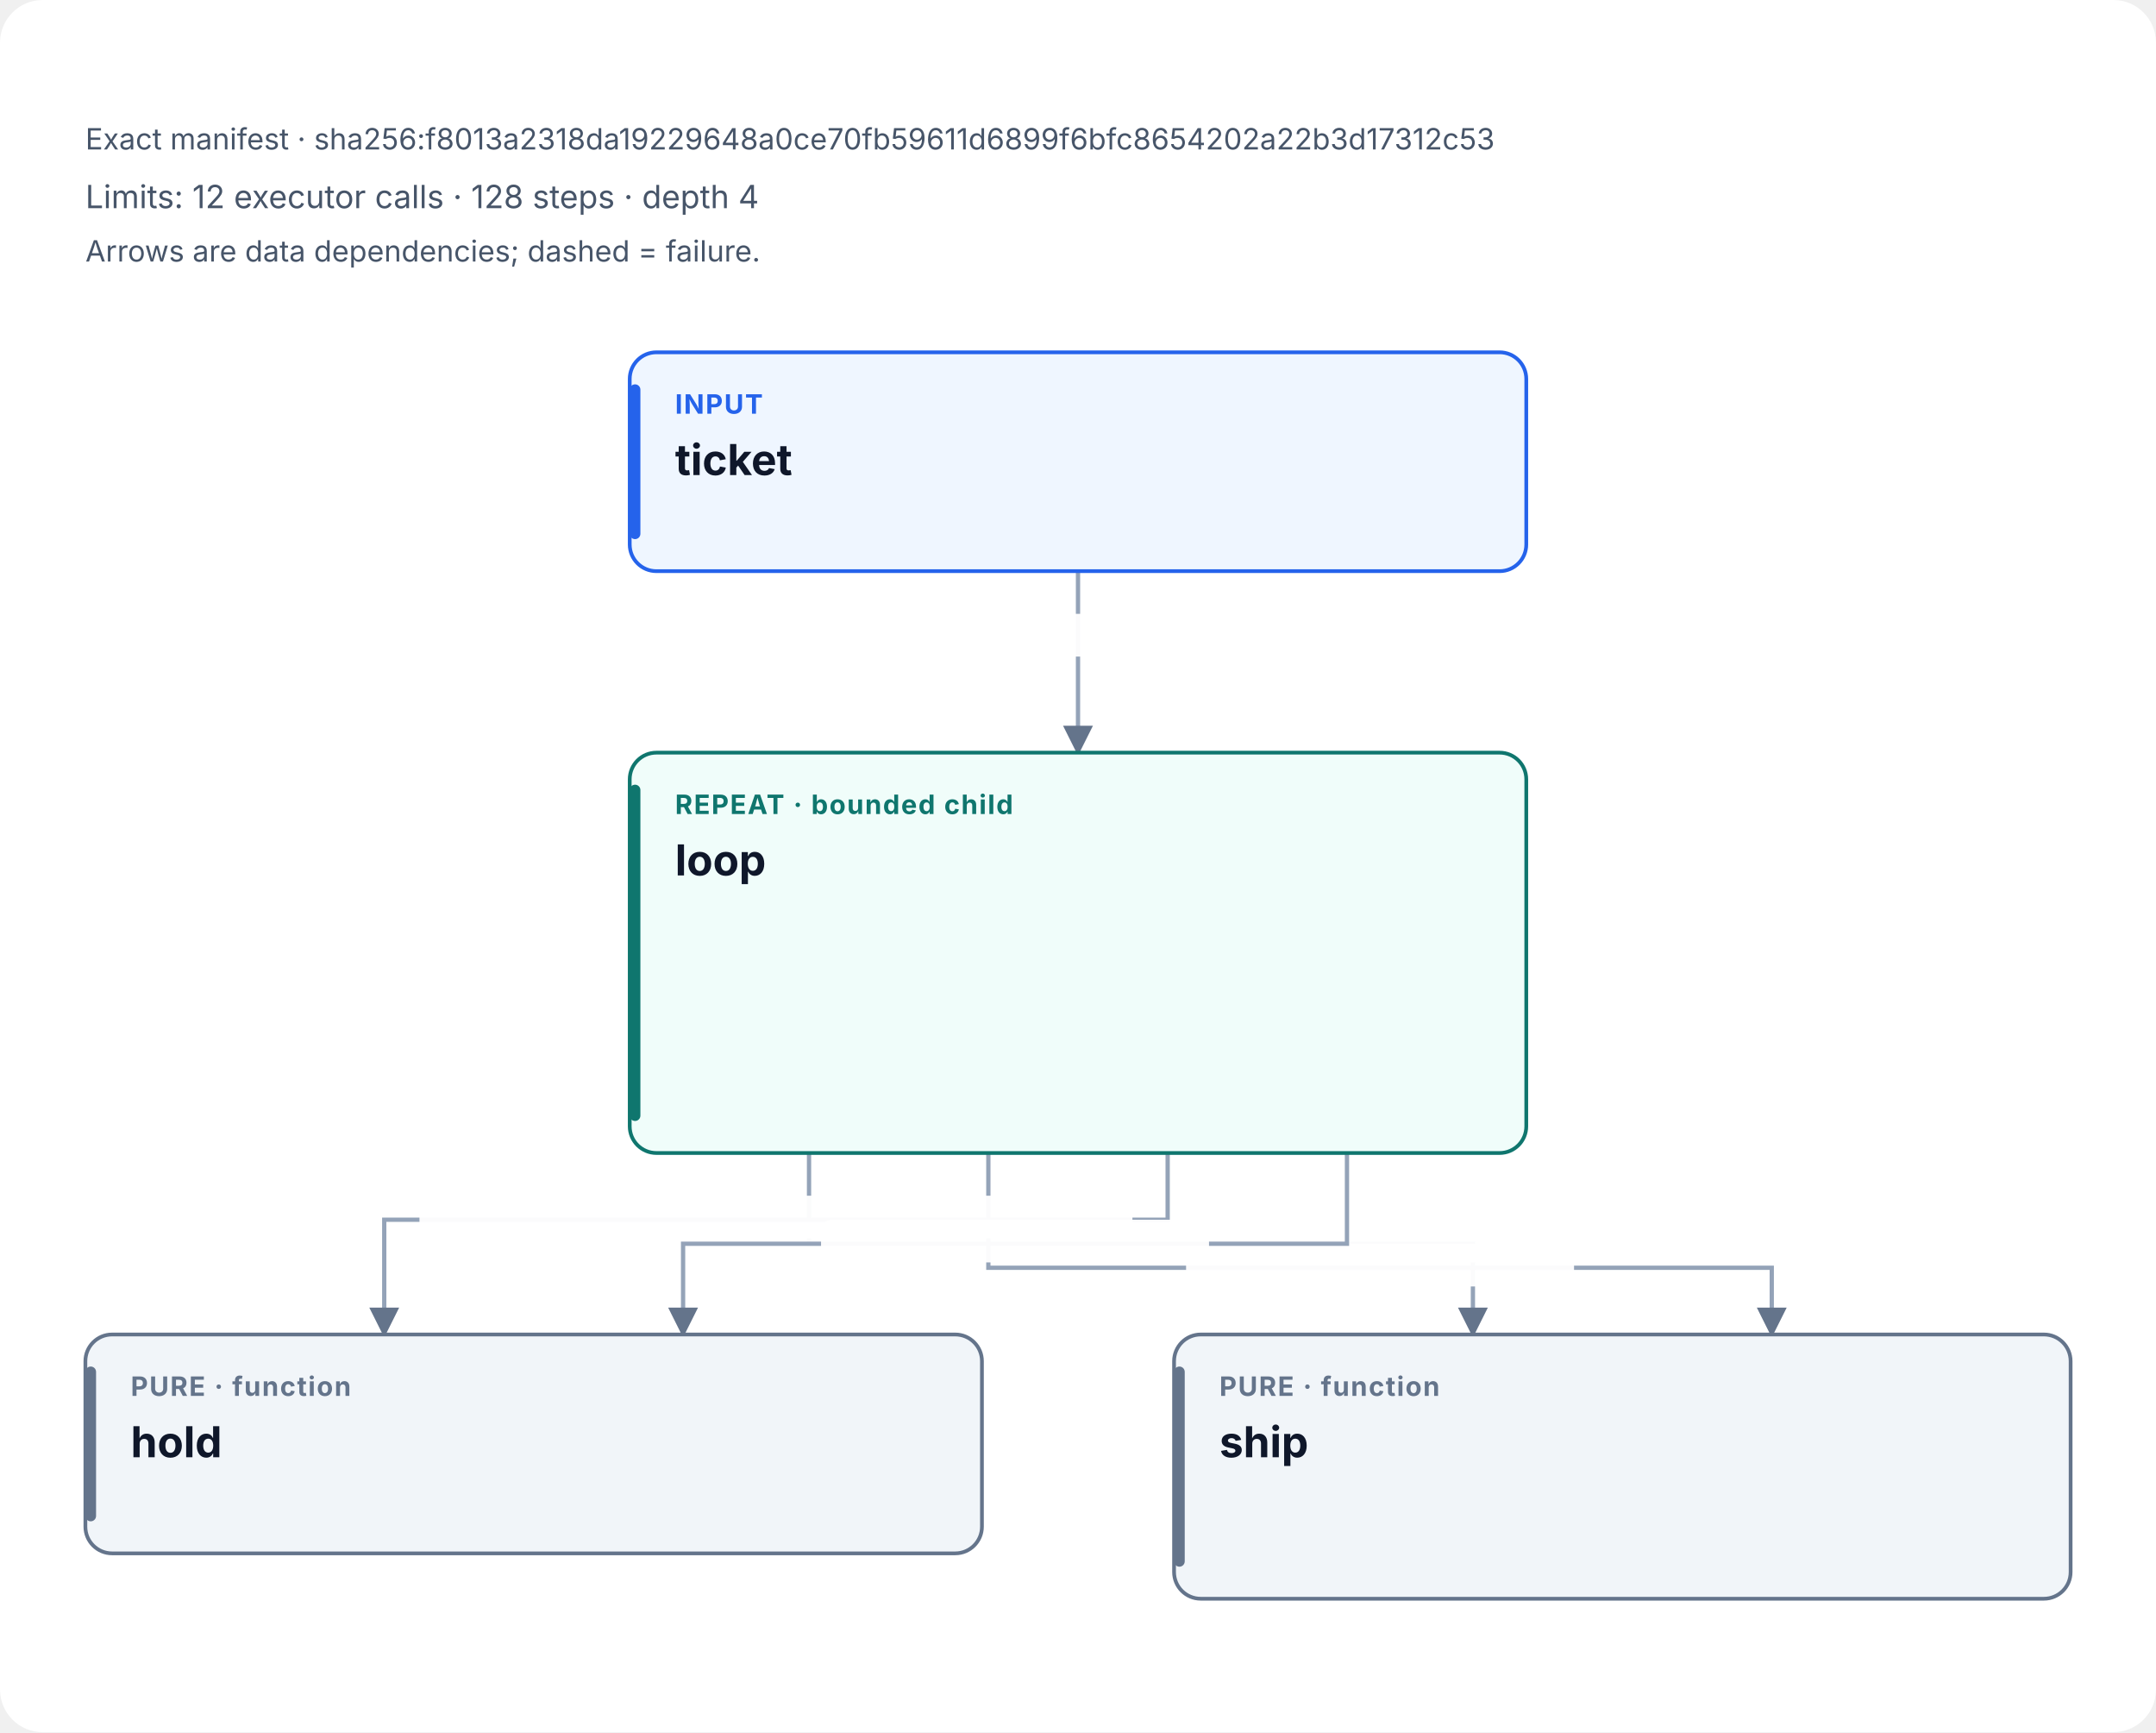
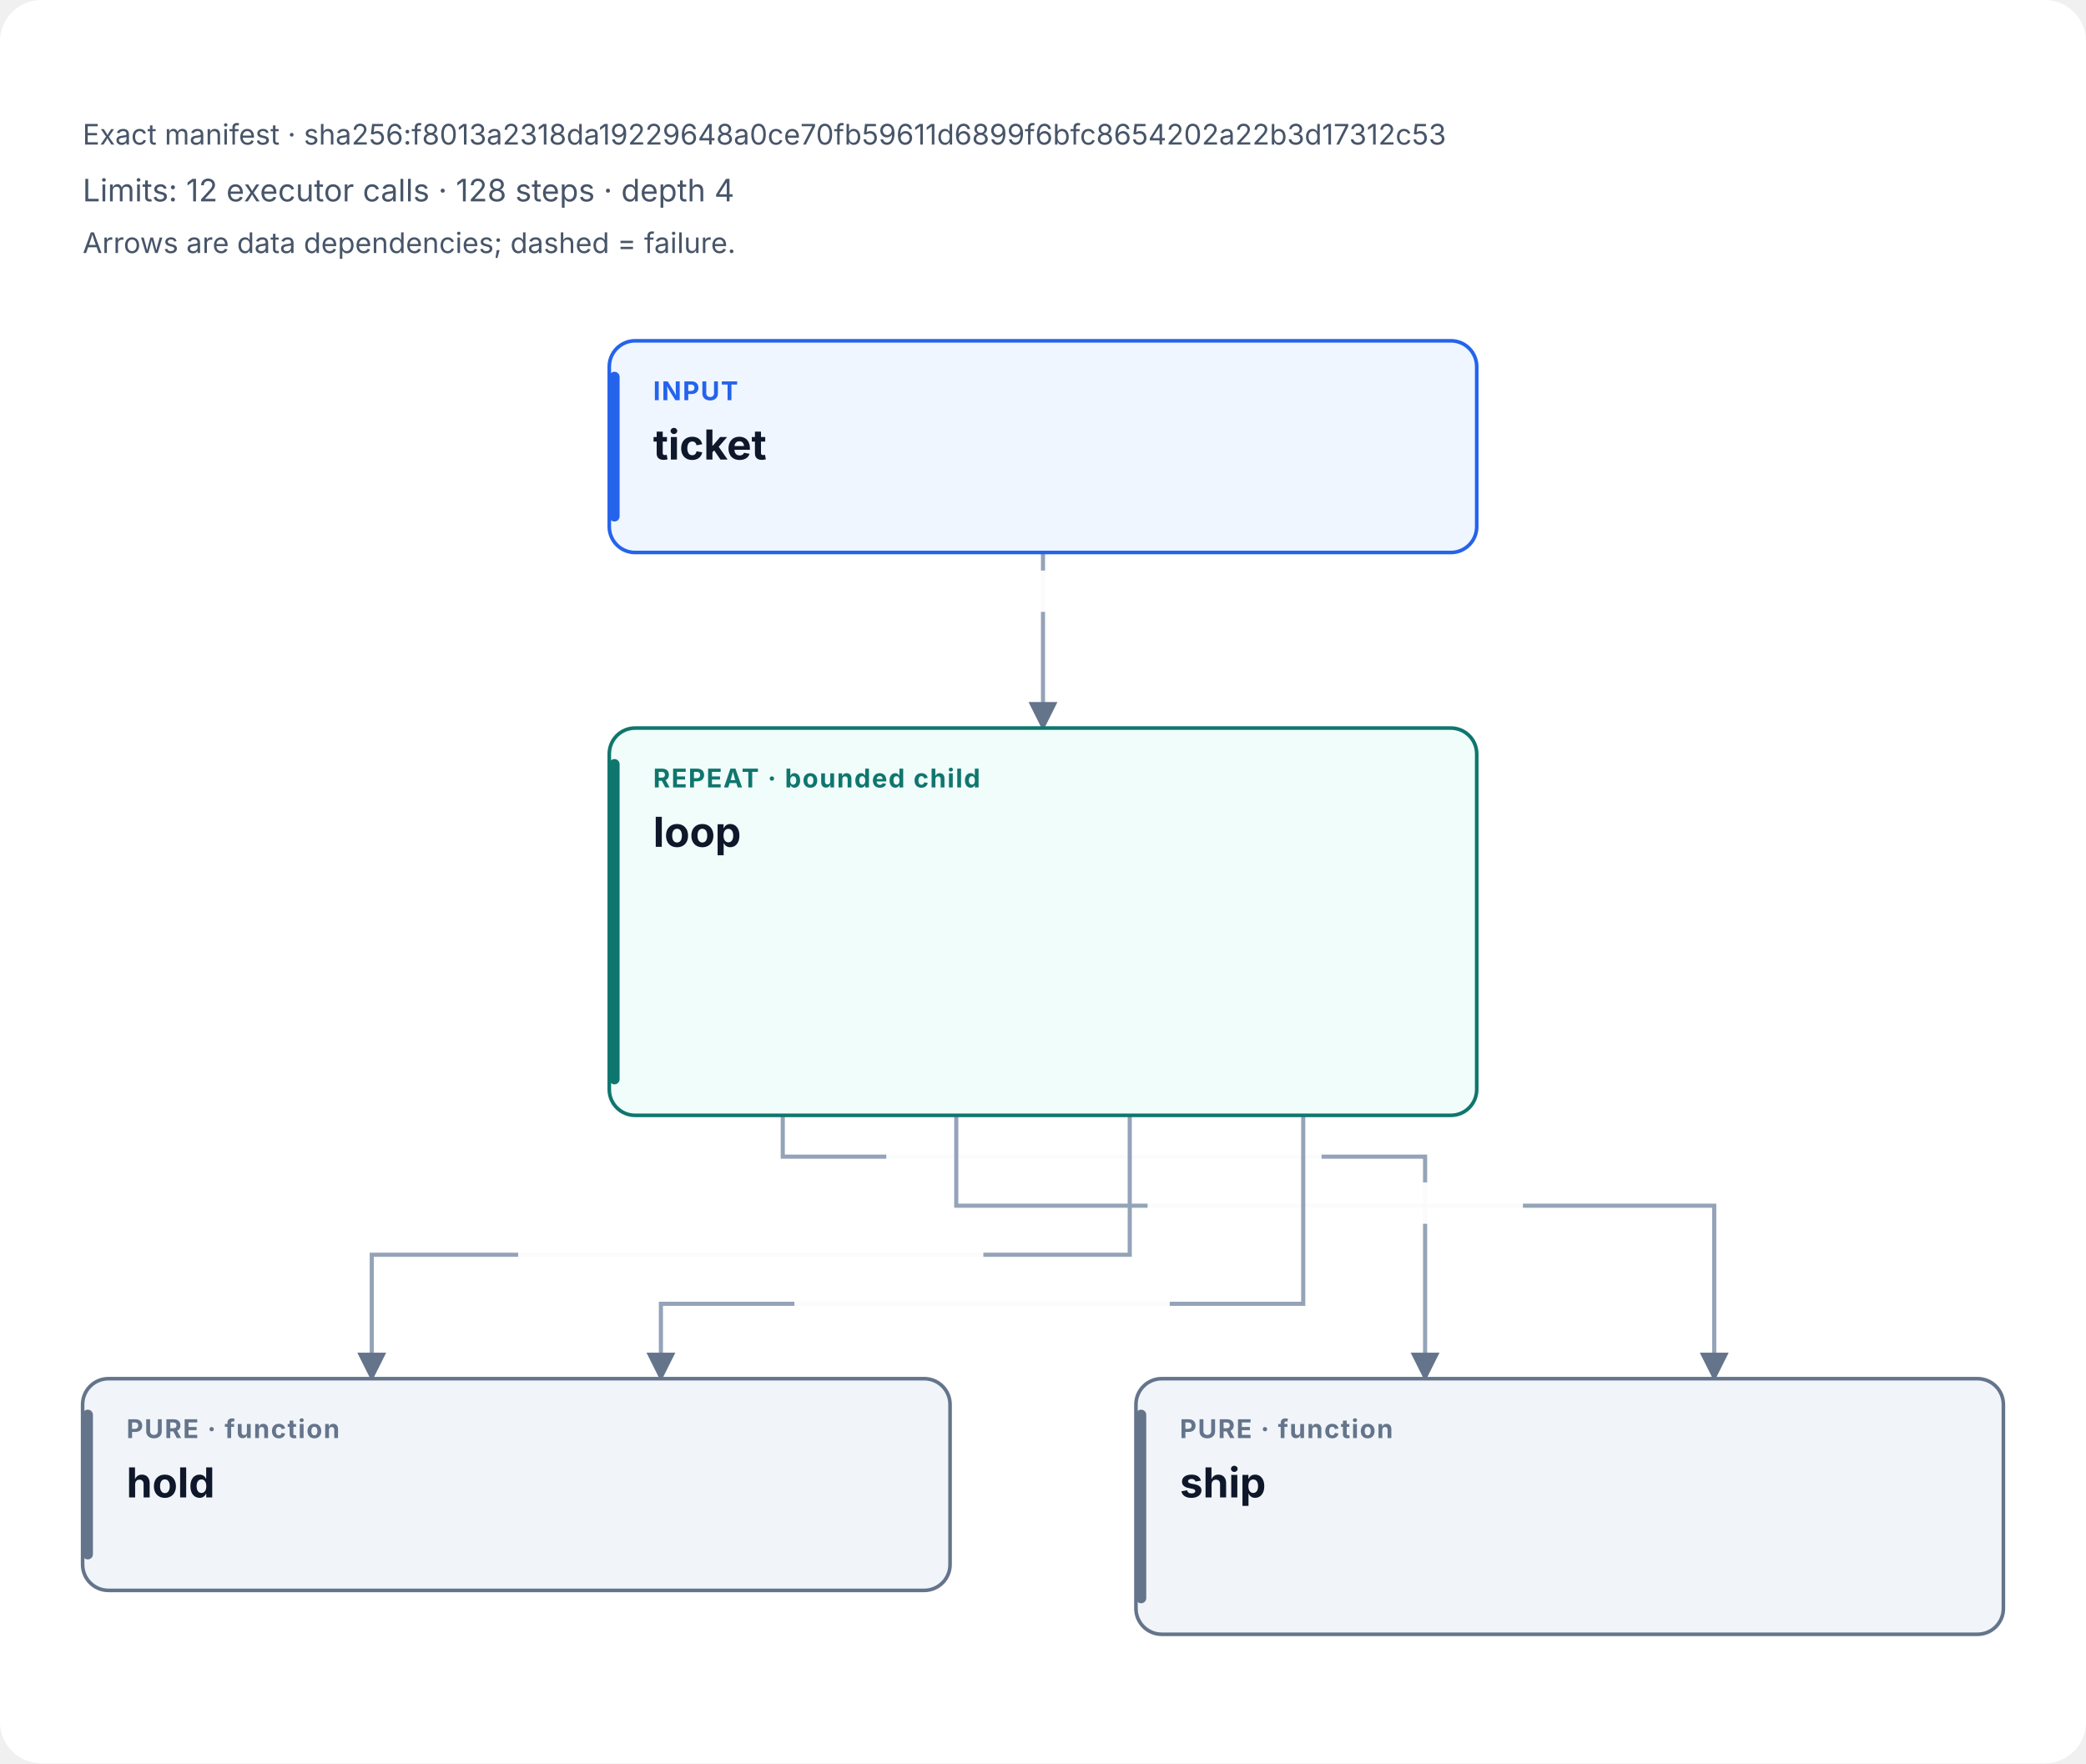
- <svg xmlns="http://www.w3.org/2000/svg" width="808" height="649" viewBox="0 0 808 649" role="img" aria-labelledby="algal-f8013a2318da-title algal-f8013a2318da-desc">
+ <svg xmlns="http://www.w3.org/2000/svg" width="808" height="683" viewBox="0 0 808 683" role="img" aria-labelledby="algal-f8013a2318da-title algal-f8013a2318da-desc">
  <defs>
    <marker id="algal-f8013a2318da-arrow" viewBox="0 0 10 10" refX="9" refY="5" markerWidth="7" markerHeight="7" orient="auto-start-reverse">
      <path d="M 0 0 L 10 5 L 0 10 z" fill="#64748b" />
    </marker>
  </defs>
-   <rect width="808" height="649" rx="16" fill="#ffffff" />
+   <rect width="808" height="683" rx="16" fill="#ffffff" />
  <g font-family="ui-sans-serif, system-ui, -apple-system, BlinkMacSystemFont, sans-serif" fill="#0f172a">
    <text x="32" y="34" font-size="20" font-weight="700" />
    <text x="32" y="56" font-size="11" fill="#475569">Exact manifest · sha256:f8013a2318da19229648a0ce70fb59611d6899f6bfc8654202a22b3d17312c53</text>
    <text x="32" y="78" font-size="12" fill="#475569">Limits: 12 executor calls · 128 steps · depth 4</text>
    <text x="32" y="98" font-size="11" fill="#475569">Arrows are data dependencies; dashed = failure.</text>
-     <path d="M 404 214 V 239 H 404 V 282" fill="none" stroke="#94a3b8" stroke-width="1.6" marker-end="url(#algal-f8013a2318da-arrow)" />
-     <rect x="340" y="230" width="128" height="16" rx="4" fill="#ffffff" fill-opacity="0.96" />
-     <text x="404" y="241" font-size="10" text-anchor="middle" fill="#475569" />
-     <path d="M 303.2 432 V 466 H 552 V 500" fill="none" stroke="#94a3b8" stroke-width="1.6" marker-end="url(#algal-f8013a2318da-arrow)" />
-     <rect x="296.9" y="457" width="261.4" height="16" rx="4" fill="#ffffff" fill-opacity="0.96" />
-     <text x="427.6" y="468" font-size="10" text-anchor="middle" fill="#475569" />
-     <path d="M 370.4 432 V 475 H 664 V 500" fill="none" stroke="#94a3b8" stroke-width="1.6" marker-end="url(#algal-f8013a2318da-arrow)" />
-     <rect x="444.5" y="466" width="145.4" height="16" rx="4" fill="#ffffff" fill-opacity="0.96" />
-     <text x="517.2" y="477" font-size="10" text-anchor="middle" fill="#475569" />
-     <path d="M 437.6 432 V 457 H 144 V 500" fill="none" stroke="#94a3b8" stroke-width="1.6" marker-end="url(#algal-f8013a2318da-arrow)" />
-     <rect x="157.2" y="448" width="267.2" height="16" rx="4" fill="#ffffff" fill-opacity="0.96" />
-     <text x="290.8" y="459" font-size="10" text-anchor="middle" fill="#475569" />
-     <path d="M 504.8 432 V 466 H 256 V 500" fill="none" stroke="#94a3b8" stroke-width="1.6" marker-end="url(#algal-f8013a2318da-arrow)" />
-     <rect x="307.7" y="457" width="145.4" height="16" rx="4" fill="#ffffff" fill-opacity="0.96" />
-     <text x="380.4" y="468" font-size="10" text-anchor="middle" fill="#475569" />
+     <path d="M 404 214 V 230 H 404 V 282" fill="none" stroke="#94a3b8" stroke-width="1.6" marker-end="url(#algal-f8013a2318da-arrow)" />
+     <rect x="340" y="221" width="128" height="16" rx="4" fill="#ffffff" fill-opacity="0.96" />
+     <text x="404" y="232" font-size="10" text-anchor="middle" fill="#475569" />
+     <path d="M 303.2 432 V 448 H 552 V 534" fill="none" stroke="#94a3b8" stroke-width="1.6" marker-end="url(#algal-f8013a2318da-arrow)" />
+     <rect x="343.3" y="439" width="168.6" height="16" rx="4" fill="#ffffff" fill-opacity="0.96" />
+     <text x="427.6" y="450" font-size="10" text-anchor="middle" fill="#475569" />
+     <path d="M 370.4 432 V 467 H 664 V 534" fill="none" stroke="#94a3b8" stroke-width="1.6" marker-end="url(#algal-f8013a2318da-arrow)" />
+     <rect x="444.5" y="458" width="145.4" height="16" rx="4" fill="#ffffff" fill-opacity="0.96" />
+     <text x="517.2" y="469" font-size="10" text-anchor="middle" fill="#475569" />
+     <path d="M 437.6 432 V 486 H 144 V 534" fill="none" stroke="#94a3b8" stroke-width="1.6" marker-end="url(#algal-f8013a2318da-arrow)" />
+     <rect x="200.7" y="477" width="180.2" height="16" rx="4" fill="#ffffff" fill-opacity="0.96" />
+     <text x="290.8" y="488" font-size="10" text-anchor="middle" fill="#475569" />
+     <path d="M 504.8 432 V 505 H 256 V 534" fill="none" stroke="#94a3b8" stroke-width="1.6" marker-end="url(#algal-f8013a2318da-arrow)" />
+     <rect x="307.7" y="496" width="145.4" height="16" rx="4" fill="#ffffff" fill-opacity="0.96" />
+     <text x="380.4" y="507" font-size="10" text-anchor="middle" fill="#475569" />
    <g>
      <rect x="236" y="132" width="336" height="82" rx="10" fill="#eff6ff" stroke="#2563eb" stroke-width="1.4" />
      <rect x="236" y="144" width="4" height="58" rx="2" fill="#2563eb" />
      <text x="253" y="155" font-size="10" letter-spacing="0.5" font-weight="700" fill="#2563eb">INPUT</text>
      <text x="253" y="178" font-size="16" font-weight="650">ticket</text>
      <text x="253" y="198" font-size="11" fill="#475569" />
    </g>
    <g>
      <rect x="236" y="282" width="336" height="150" rx="10" fill="#f0fdfa" stroke="#0f766e" stroke-width="1.4" />
      <rect x="236" y="294" width="4" height="126" rx="2" fill="#0f766e" />
      <text x="253" y="305" font-size="10" letter-spacing="0.5" font-weight="700" fill="#0f766e">REPEAT · bounded child</text>
      <text x="253" y="328" font-size="16" font-weight="650">loop</text>
      <text x="253" y="348" font-size="11" fill="#475569" />
      <text x="253" y="365" font-size="11" fill="#475569" />
      <text x="253" y="382" font-size="11" fill="#475569" />
      <text x="253" y="399" font-size="11" fill="#475569" />
      <text x="253" y="416" font-size="11" fill="#475569" />
    </g>
    <g>
-       <rect x="32" y="500" width="336" height="82" rx="10" fill="#f1f5f9" stroke="#64748b" stroke-width="1.4" />
-       <rect x="32" y="512" width="4" height="58" rx="2" fill="#64748b" />
-       <text x="49" y="523" font-size="10" letter-spacing="0.5" font-weight="700" fill="#64748b">PURE · function</text>
-       <text x="49" y="546" font-size="16" font-weight="650">hold</text>
-       <text x="49" y="566" font-size="11" fill="#475569" />
+       <rect x="32" y="534" width="336" height="82" rx="10" fill="#f1f5f9" stroke="#64748b" stroke-width="1.4" />
+       <rect x="32" y="546" width="4" height="58" rx="2" fill="#64748b" />
+       <text x="49" y="557" font-size="10" letter-spacing="0.5" font-weight="700" fill="#64748b">PURE · function</text>
+       <text x="49" y="580" font-size="16" font-weight="650">hold</text>
+       <text x="49" y="600" font-size="11" fill="#475569" />
    </g>
    <g>
-       <rect x="440" y="500" width="336" height="99" rx="10" fill="#f1f5f9" stroke="#64748b" stroke-width="1.4" />
-       <rect x="440" y="512" width="4" height="75" rx="2" fill="#64748b" />
-       <text x="457" y="523" font-size="10" letter-spacing="0.5" font-weight="700" fill="#64748b">PURE · function</text>
-       <text x="457" y="546" font-size="16" font-weight="650">ship</text>
-       <text x="457" y="566" font-size="11" fill="#475569" />
-       <text x="457" y="583" font-size="11" fill="#475569" />
+       <rect x="440" y="534" width="336" height="99" rx="10" fill="#f1f5f9" stroke="#64748b" stroke-width="1.4" />
+       <rect x="440" y="546" width="4" height="75" rx="2" fill="#64748b" />
+       <text x="457" y="557" font-size="10" letter-spacing="0.5" font-weight="700" fill="#64748b">PURE · function</text>
+       <text x="457" y="580" font-size="16" font-weight="650">ship</text>
+       <text x="457" y="600" font-size="11" fill="#475569" />
+       <text x="457" y="617" font-size="11" fill="#475569" />
    </g>
  </g>
</svg>
